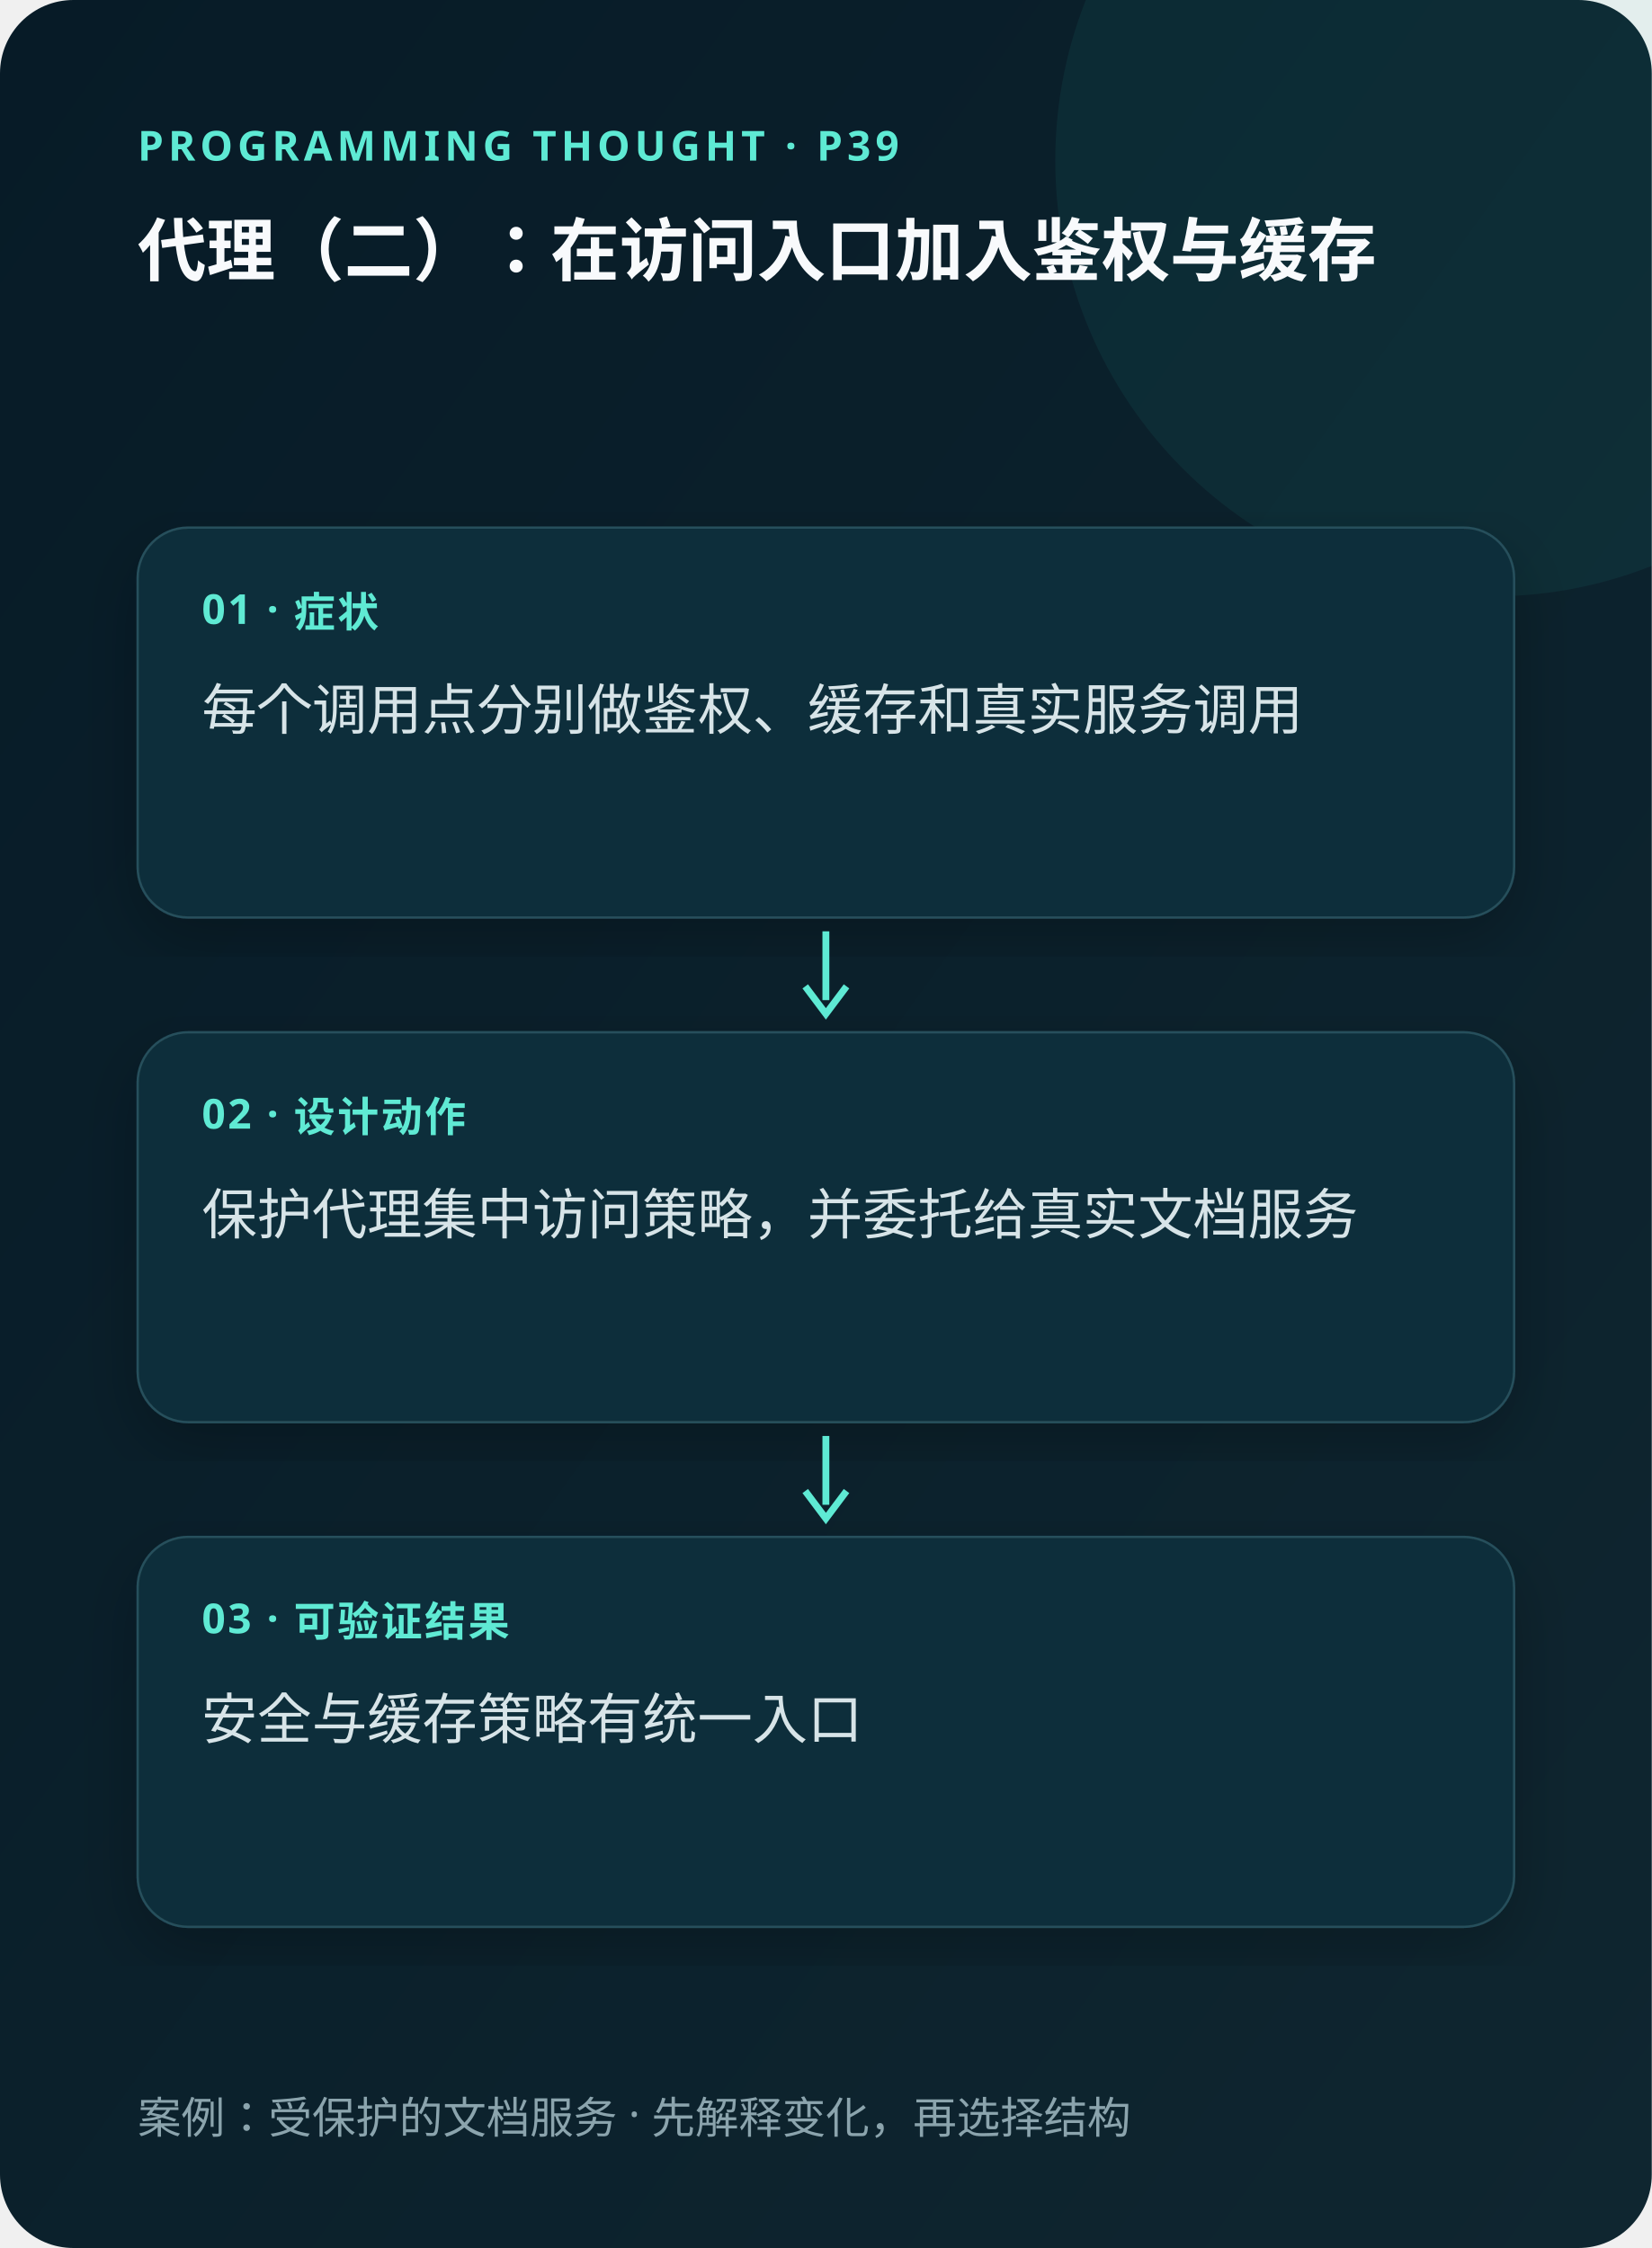
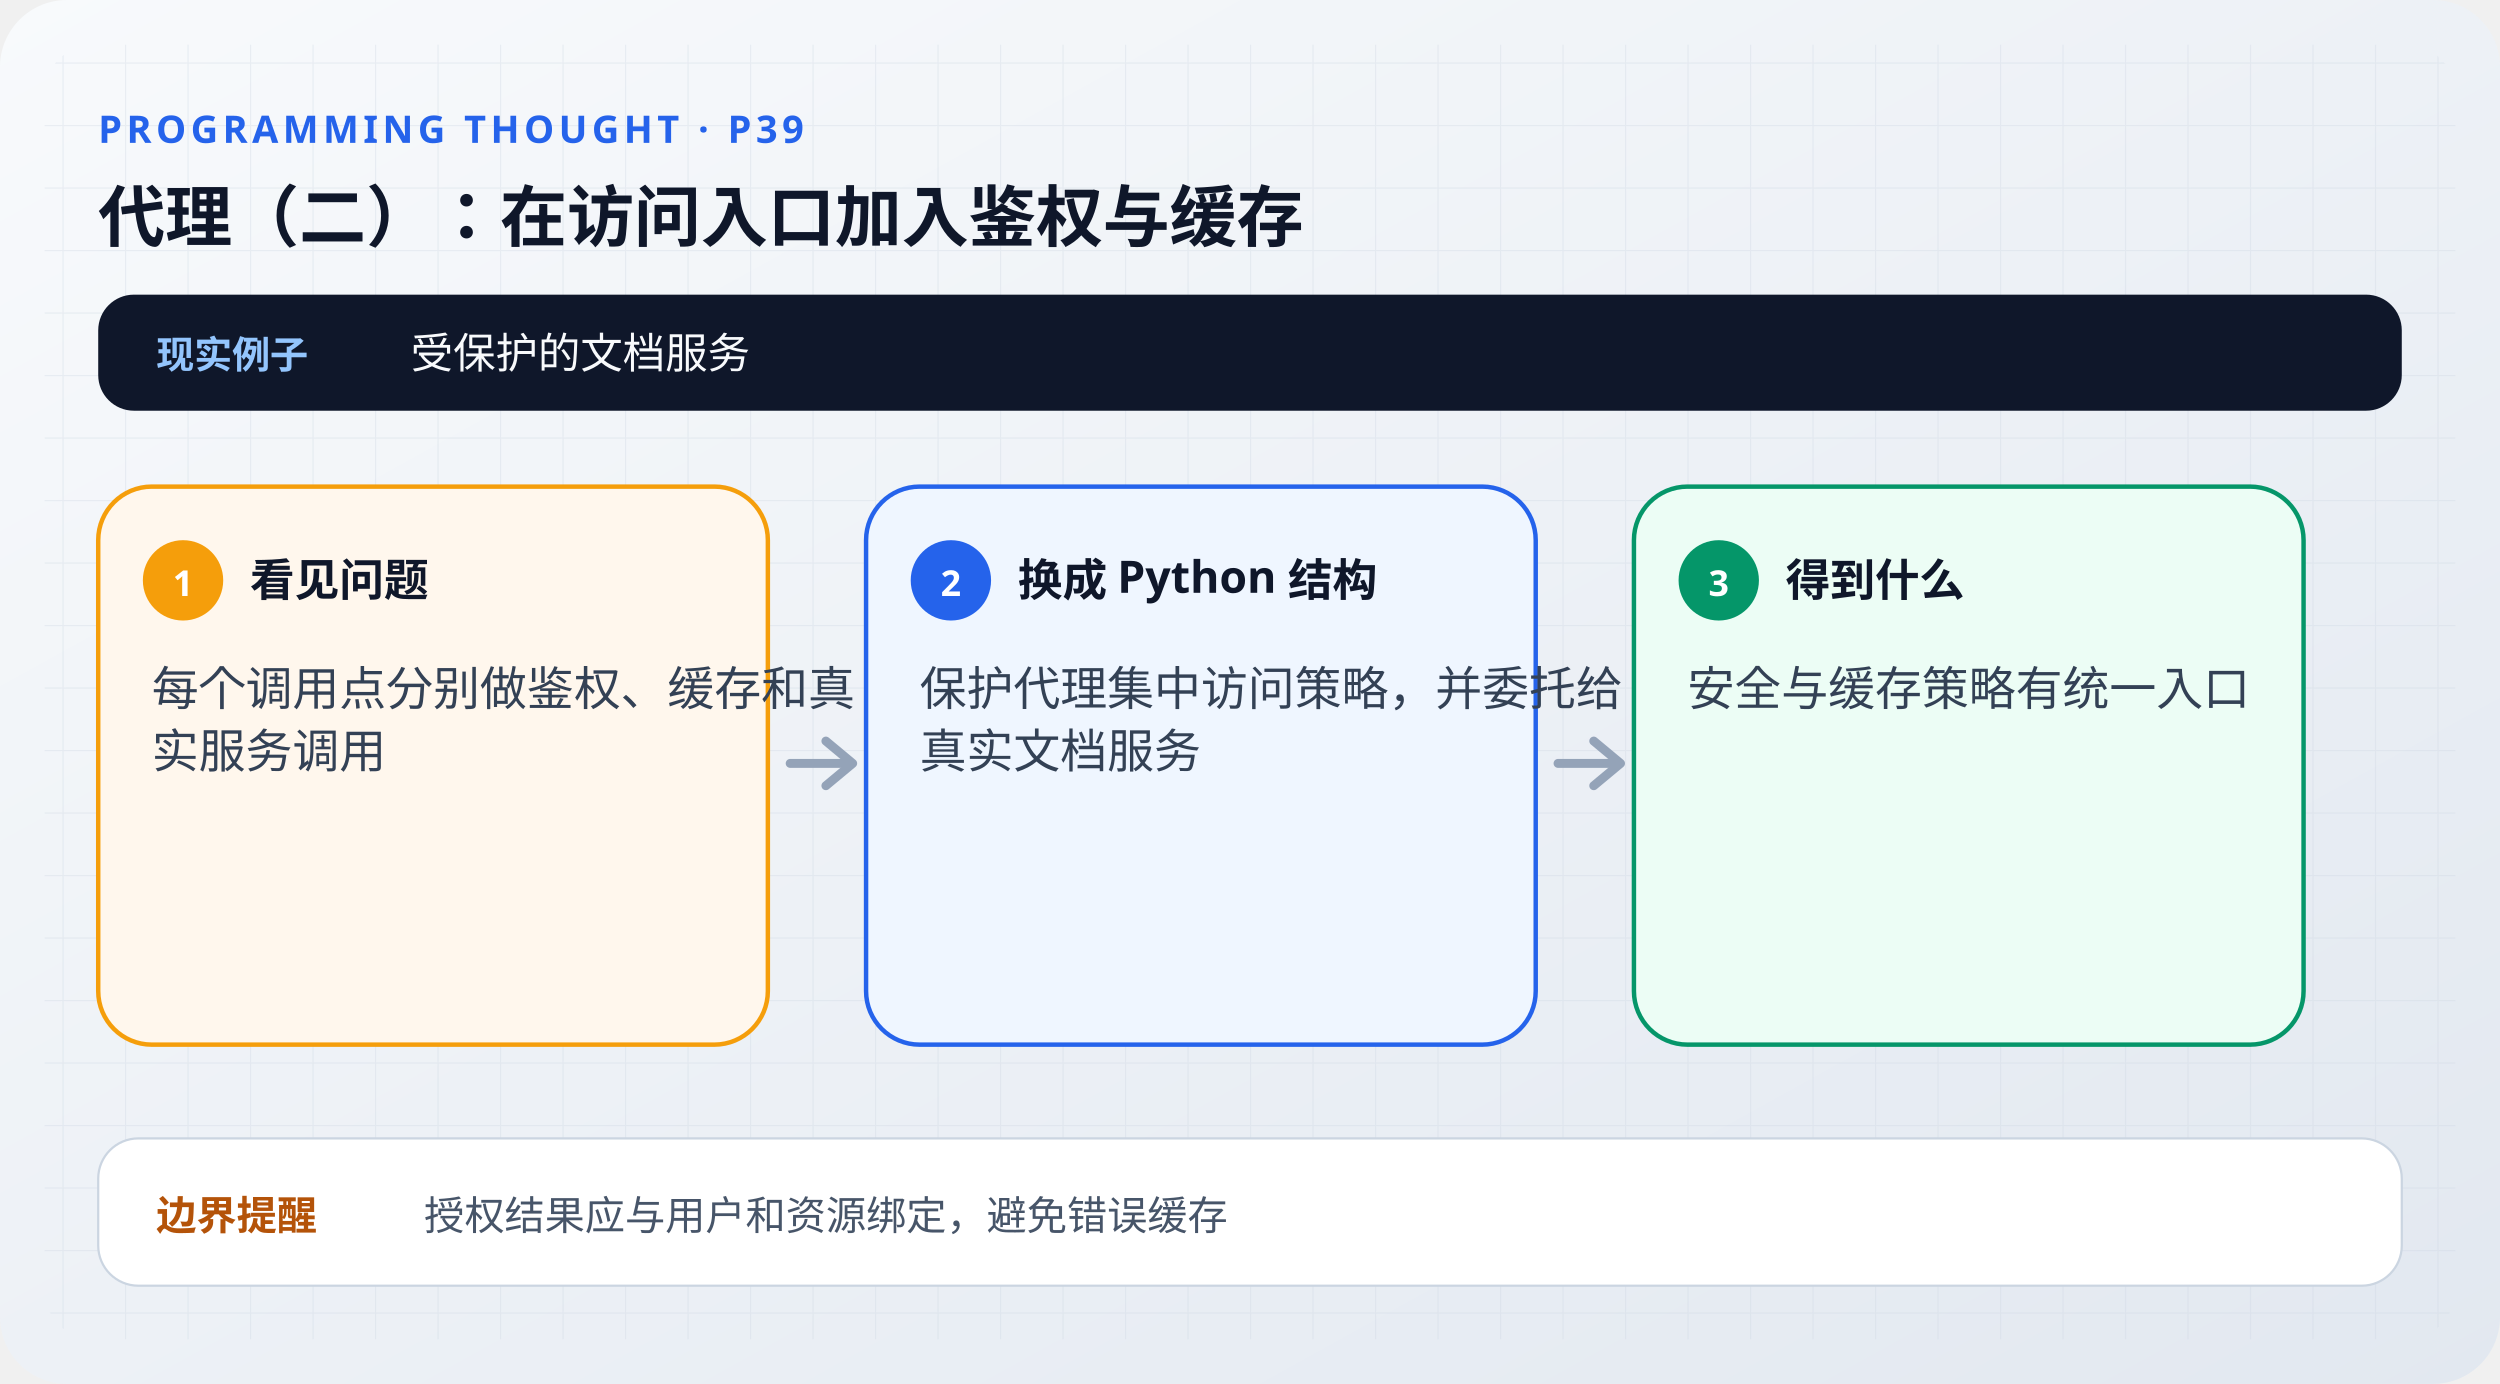
- <svg xmlns="http://www.w3.org/2000/svg" viewBox="0 0 720 980" role="img" aria-labelledby="title desc">
+ <svg xmlns="http://www.w3.org/2000/svg" viewBox="0 0 1120 620" role="img" aria-labelledby="title desc">
  <defs>
-     <linearGradient id="bg" x1="0" y1="0" x2="1" y2="1">
-       <stop offset="0" stop-color="#071b27" />
-       <stop offset="1" stop-color="#0f2630" />
+     <linearGradient id="paper" x1="0" y1="0" x2="1" y2="1">
+       <stop offset="0" stop-color="#f8fafc" />
+       <stop offset="1" stop-color="#e2e8f0" />
    </linearGradient>
+     <pattern id="grid" width="28" height="28" patternUnits="userSpaceOnUse">
+       <path d="M 28 0 L 0 0 0 28" fill="none" stroke="#cbd5e1" stroke-width="1" opacity=".45" />
+     </pattern>
    <filter id="shadow">
-       <feDropShadow dx="0" dy="10" stdDeviation="14" flood-opacity=".24" />
+       <feDropShadow dx="0" dy="7" stdDeviation="9" flood-color="#0f172a" flood-opacity=".15" />
    </filter>
  </defs>
-   <rect width="720" height="980" rx="32" fill="url(#bg)" />
-   <circle cx="650" cy="70" r="190" fill="#2dd4bf" opacity=".07" />
-   <text x="60" y="70" fill="#5eead4" font-family="system-ui,sans-serif" font-size="18" font-weight="700" letter-spacing="2">PROGRAMMING THOUGHT · P39</text>
-   <text x="60" y="120" class="heading">代理（二）：在访问入口加入鉴权与缓存</text>
+   <rect width="1120" height="620" rx="30" fill="url(#paper)" />
+   <rect x="20" y="20" width="1080" height="580" rx="22" fill="url(#grid)" opacity=".75" />
+   <text x="44" y="64" class="eyebrow">PROGRAMMING THOUGHT · P39</text>
+   <text x="44" y="108" class="heading">代理（二）：在访问入口加入鉴权与缓存</text>
+   <rect x="44" y="132" width="1032" height="52" rx="16" fill="#0f172a" />
+   <text x="70" y="165" class="exampleLabel">现实例子</text>
+   <text x="184" y="165" class="exampleText">受保护的文档服务</text>
+   <g>
+     <rect x="44" y="218" width="300" height="250" rx="24" fill="#fff7ed" stroke="#f59e0b" stroke-width="2" />
+     <circle cx="82" cy="260" r="18" fill="#f59e0b" />
+     <text x="82" y="267" text-anchor="middle" class="number">1</text>
+     <text x="112" y="267" class="cardLabel">看见问题</text>
+     <text x="68" y="316" class="cardBody">每个调用点分别做鉴权、缓存和真</text>
+     <text x="68" y="344" class="cardBody">实服务调用</text>
+   </g>
+   <path d="M354 342h24" stroke="#94a3b8" stroke-width="4" stroke-linecap="round" />
+   <path d="m370 332 12 10-12 10" fill="none" stroke="#94a3b8" stroke-width="4" stroke-linecap="round" stroke-linejoin="round" />
+   <g>
+     <rect x="388" y="218" width="300" height="250" rx="24" fill="#eff6ff" stroke="#2563eb" stroke-width="2" />
+     <circle cx="426" cy="260" r="18" fill="#2563eb" />
+     <text x="426" y="267" text-anchor="middle" class="number">2</text>
+     <text x="456" y="267" class="cardLabel">换成 Python 结构</text>
+     <text x="412" y="316" class="cardBody">保护代理集中访问策略，并委托给</text>
+     <text x="412" y="344" class="cardBody">真实文档服务</text>
+   </g>
+   <path d="M698 342h24" stroke="#94a3b8" stroke-width="4" stroke-linecap="round" />
+   <path d="m714 332 12 10-12 10" fill="none" stroke="#94a3b8" stroke-width="4" stroke-linecap="round" stroke-linejoin="round" />
+   <g>
+     <rect x="732" y="218" width="300" height="250" rx="24" fill="#ecfdf5" stroke="#059669" stroke-width="2" />
+     <circle cx="770" cy="260" r="18" fill="#059669" />
+     <text x="770" y="267" text-anchor="middle" class="number">3</text>
+     <text x="800" y="267" class="cardLabel">得到什么</text>
+     <text x="756" y="316" class="cardBody">安全与缓存策略有统一入口</text>
+   </g>
+   <rect x="44" y="510" width="1032" height="66" rx="18" fill="#ffffff" stroke="#cbd5e1" />
+   <text x="70" y="551" class="boundaryLabel">边界提醒</text>
+   <text x="190" y="551" class="boundaryText">授权结果应与用户和资源绑定，避免错误缓存</text>
  <style>
-     .heading { fill: #f8fafc; font: 700 30px system-ui, sans-serif; }
-     .label { fill: #5eead4; font: 700 18px system-ui, sans-serif; letter-spacing: 1px; }
-     .body { fill: #d7e4e8; font: 500 24px system-ui, sans-serif; }
+     .eyebrow { fill: #2563eb; font: 700 17px system-ui, sans-serif; letter-spacing: 2px; }
+     .heading { fill: #0f172a; font: 700 30px system-ui, sans-serif; }
+     .exampleLabel { fill: #93c5fd; font: 700 17px system-ui, sans-serif; }
+     .exampleText { fill: #f8fafc; font: 500 19px system-ui, sans-serif; }
+     .number { fill: white; font: 700 16px system-ui, sans-serif; }
+     .cardLabel { fill: #0f172a; font: 700 20px system-ui, sans-serif; }
+     .cardBody { fill: #334155; font: 500 21px system-ui, sans-serif; }
+     .boundaryLabel { fill: #b45309; font: 700 18px system-ui, sans-serif; }
+     .boundaryText { fill: #475569; font: 500 18px system-ui, sans-serif; }
  </style>
-   <g filter="url(#shadow)">
-     <rect x="60" y="230" width="600" height="170" rx="22" fill="#102f3a" stroke="#28505c" />
-     <text x="88" y="272" class="label">01 · 症状</text>
-     <text x="88" y="318" class="body">每个调用点分别做鉴权、缓存和真实服务调用</text>
-   </g>
-   <path d="M360 406v30" stroke="#5eead4" stroke-width="3" />
-   <path d="m351 430 9 12 9-12" fill="none" stroke="#5eead4" stroke-width="3" />
-   <g filter="url(#shadow)">
-     <rect x="60" y="450" width="600" height="170" rx="22" fill="#102f3a" stroke="#28505c" />
-     <text x="88" y="492" class="label">02 · 设计动作</text>
-     <text x="88" y="538" class="body">保护代理集中访问策略，并委托给真实文档服务</text>
-   </g>
-   <path d="M360 626v30" stroke="#5eead4" stroke-width="3" />
-   <path d="m351 650 9 12 9-12" fill="none" stroke="#5eead4" stroke-width="3" />
-   <g filter="url(#shadow)">
-     <rect x="60" y="670" width="600" height="170" rx="22" fill="#102f3a" stroke="#28505c" />
-     <text x="88" y="712" class="label">03 · 可验证结果</text>
-     <text x="88" y="758" class="body">安全与缓存策略有统一入口</text>
-   </g>
-   <text x="60" y="930" fill="#8ba4ad" font-family="system-ui,sans-serif" font-size="19">案例：受保护的文档服务 · 先解释变化，再选择结构</text>
</svg>
